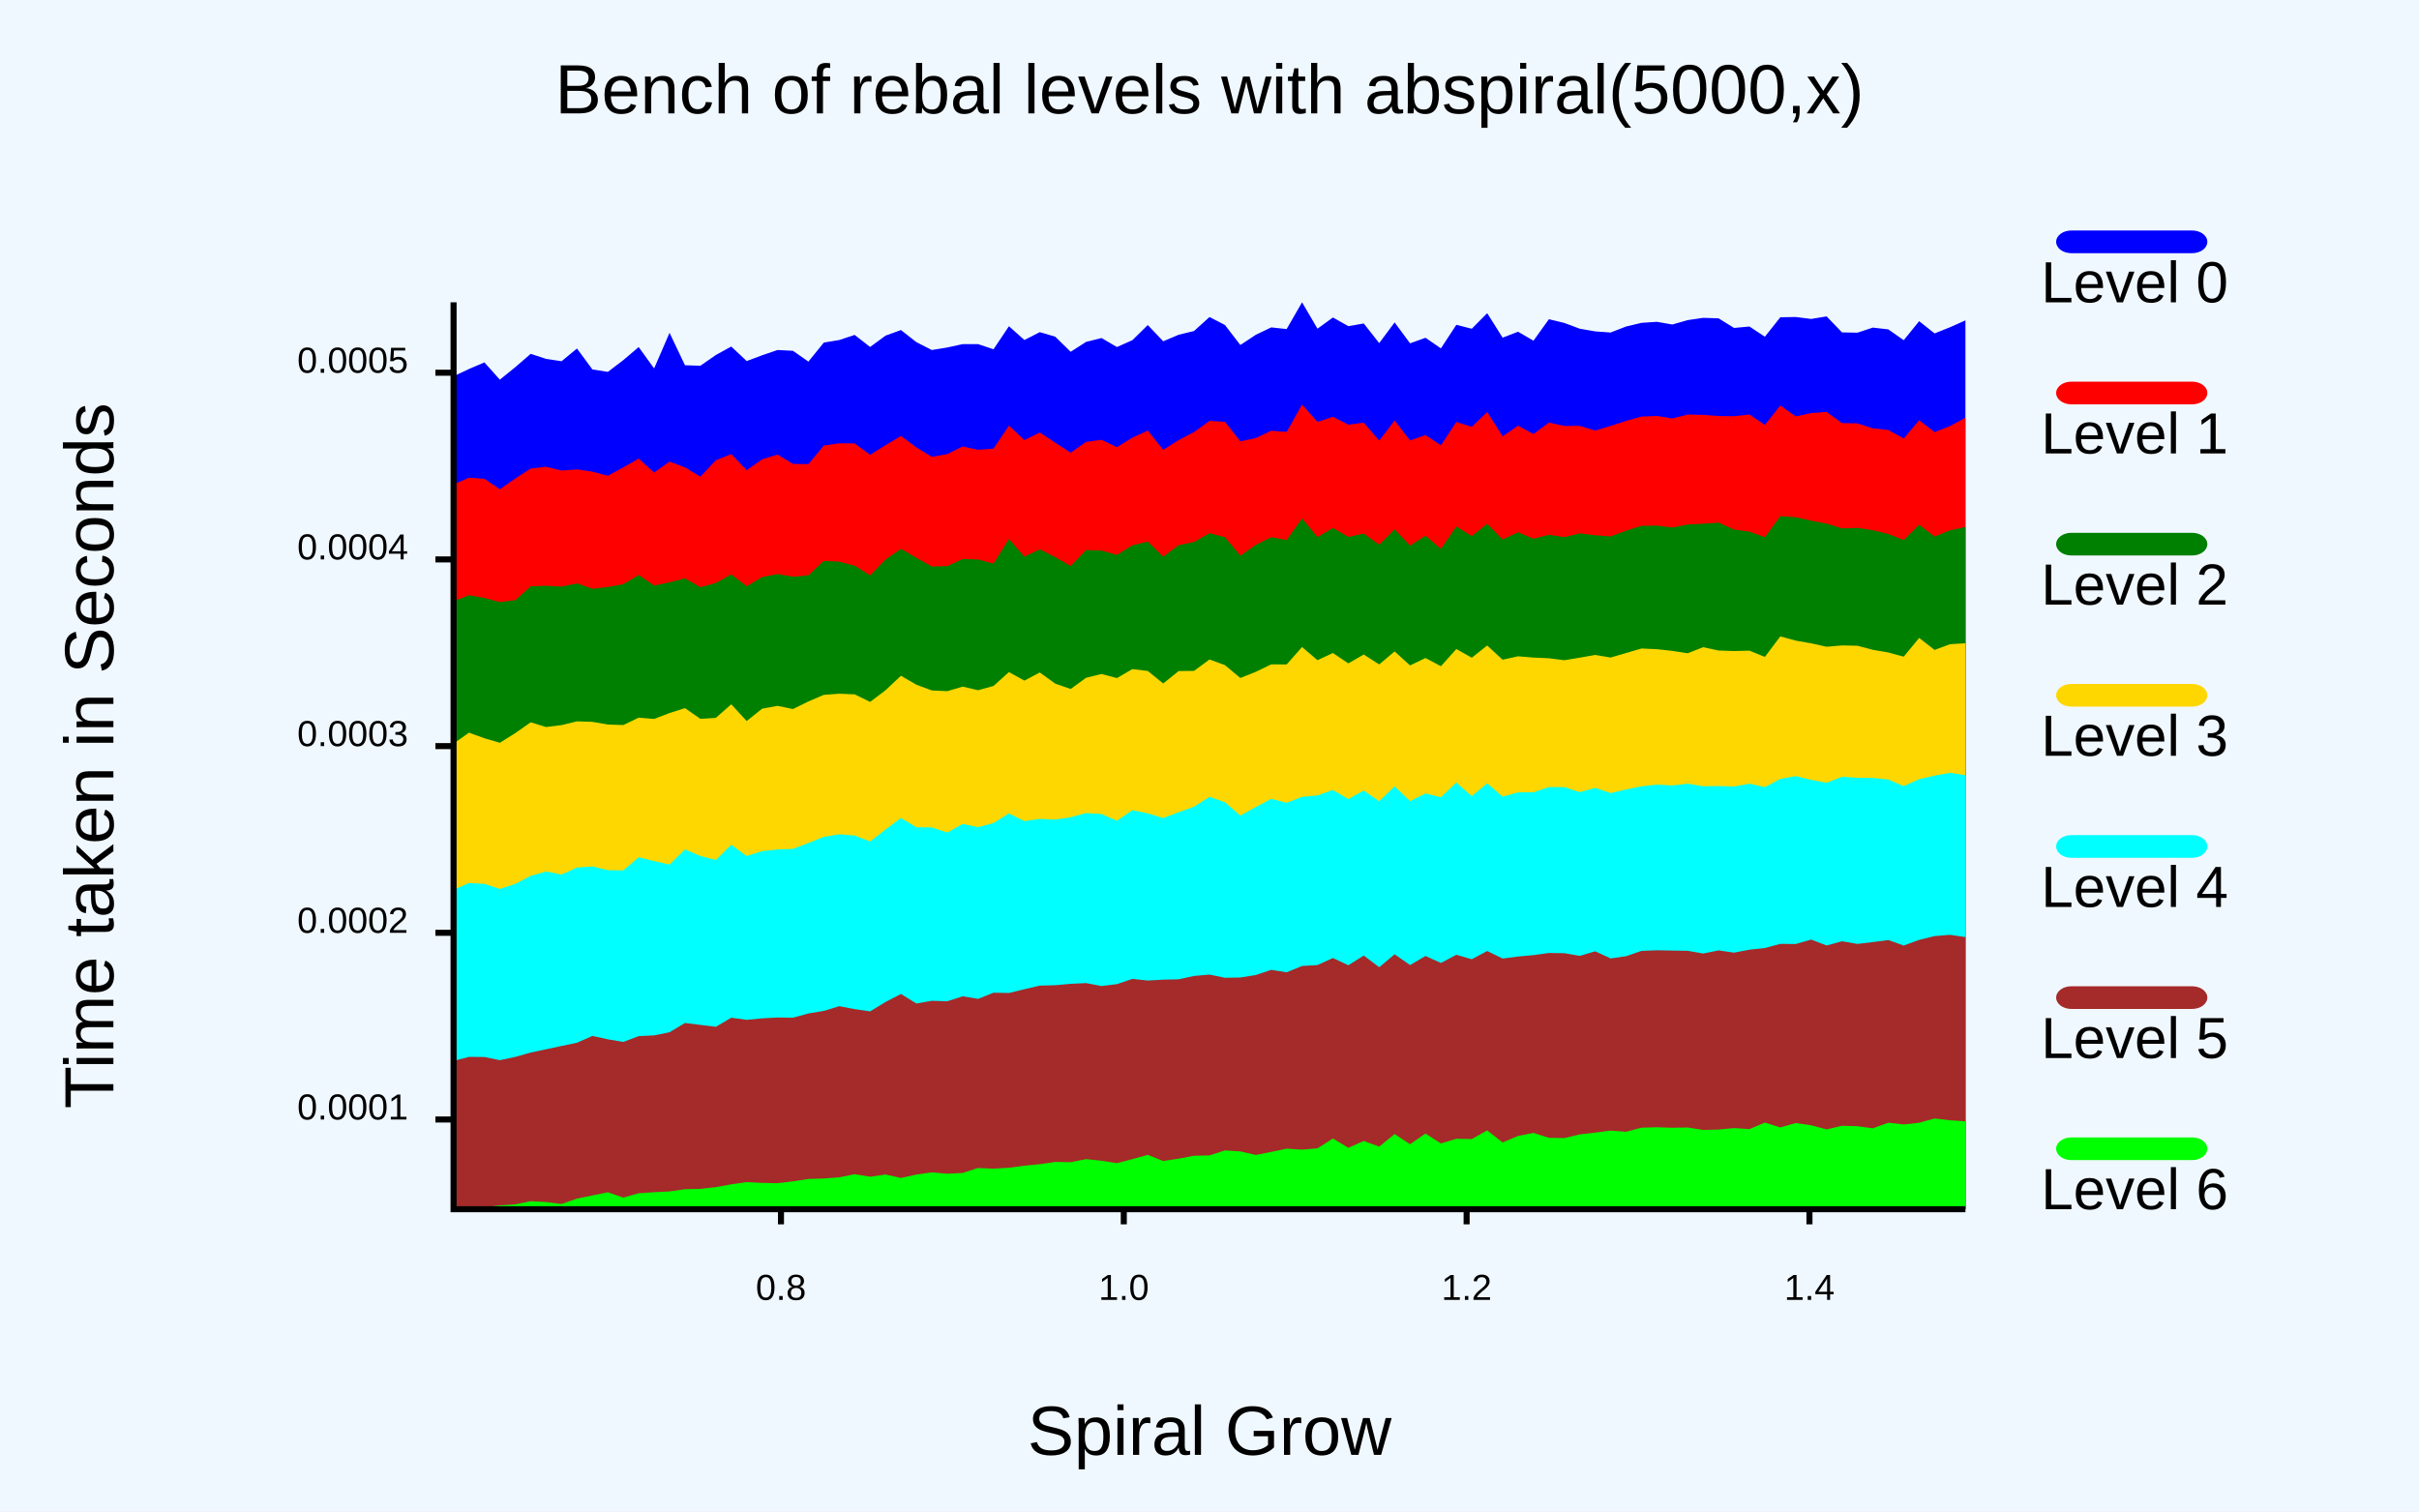
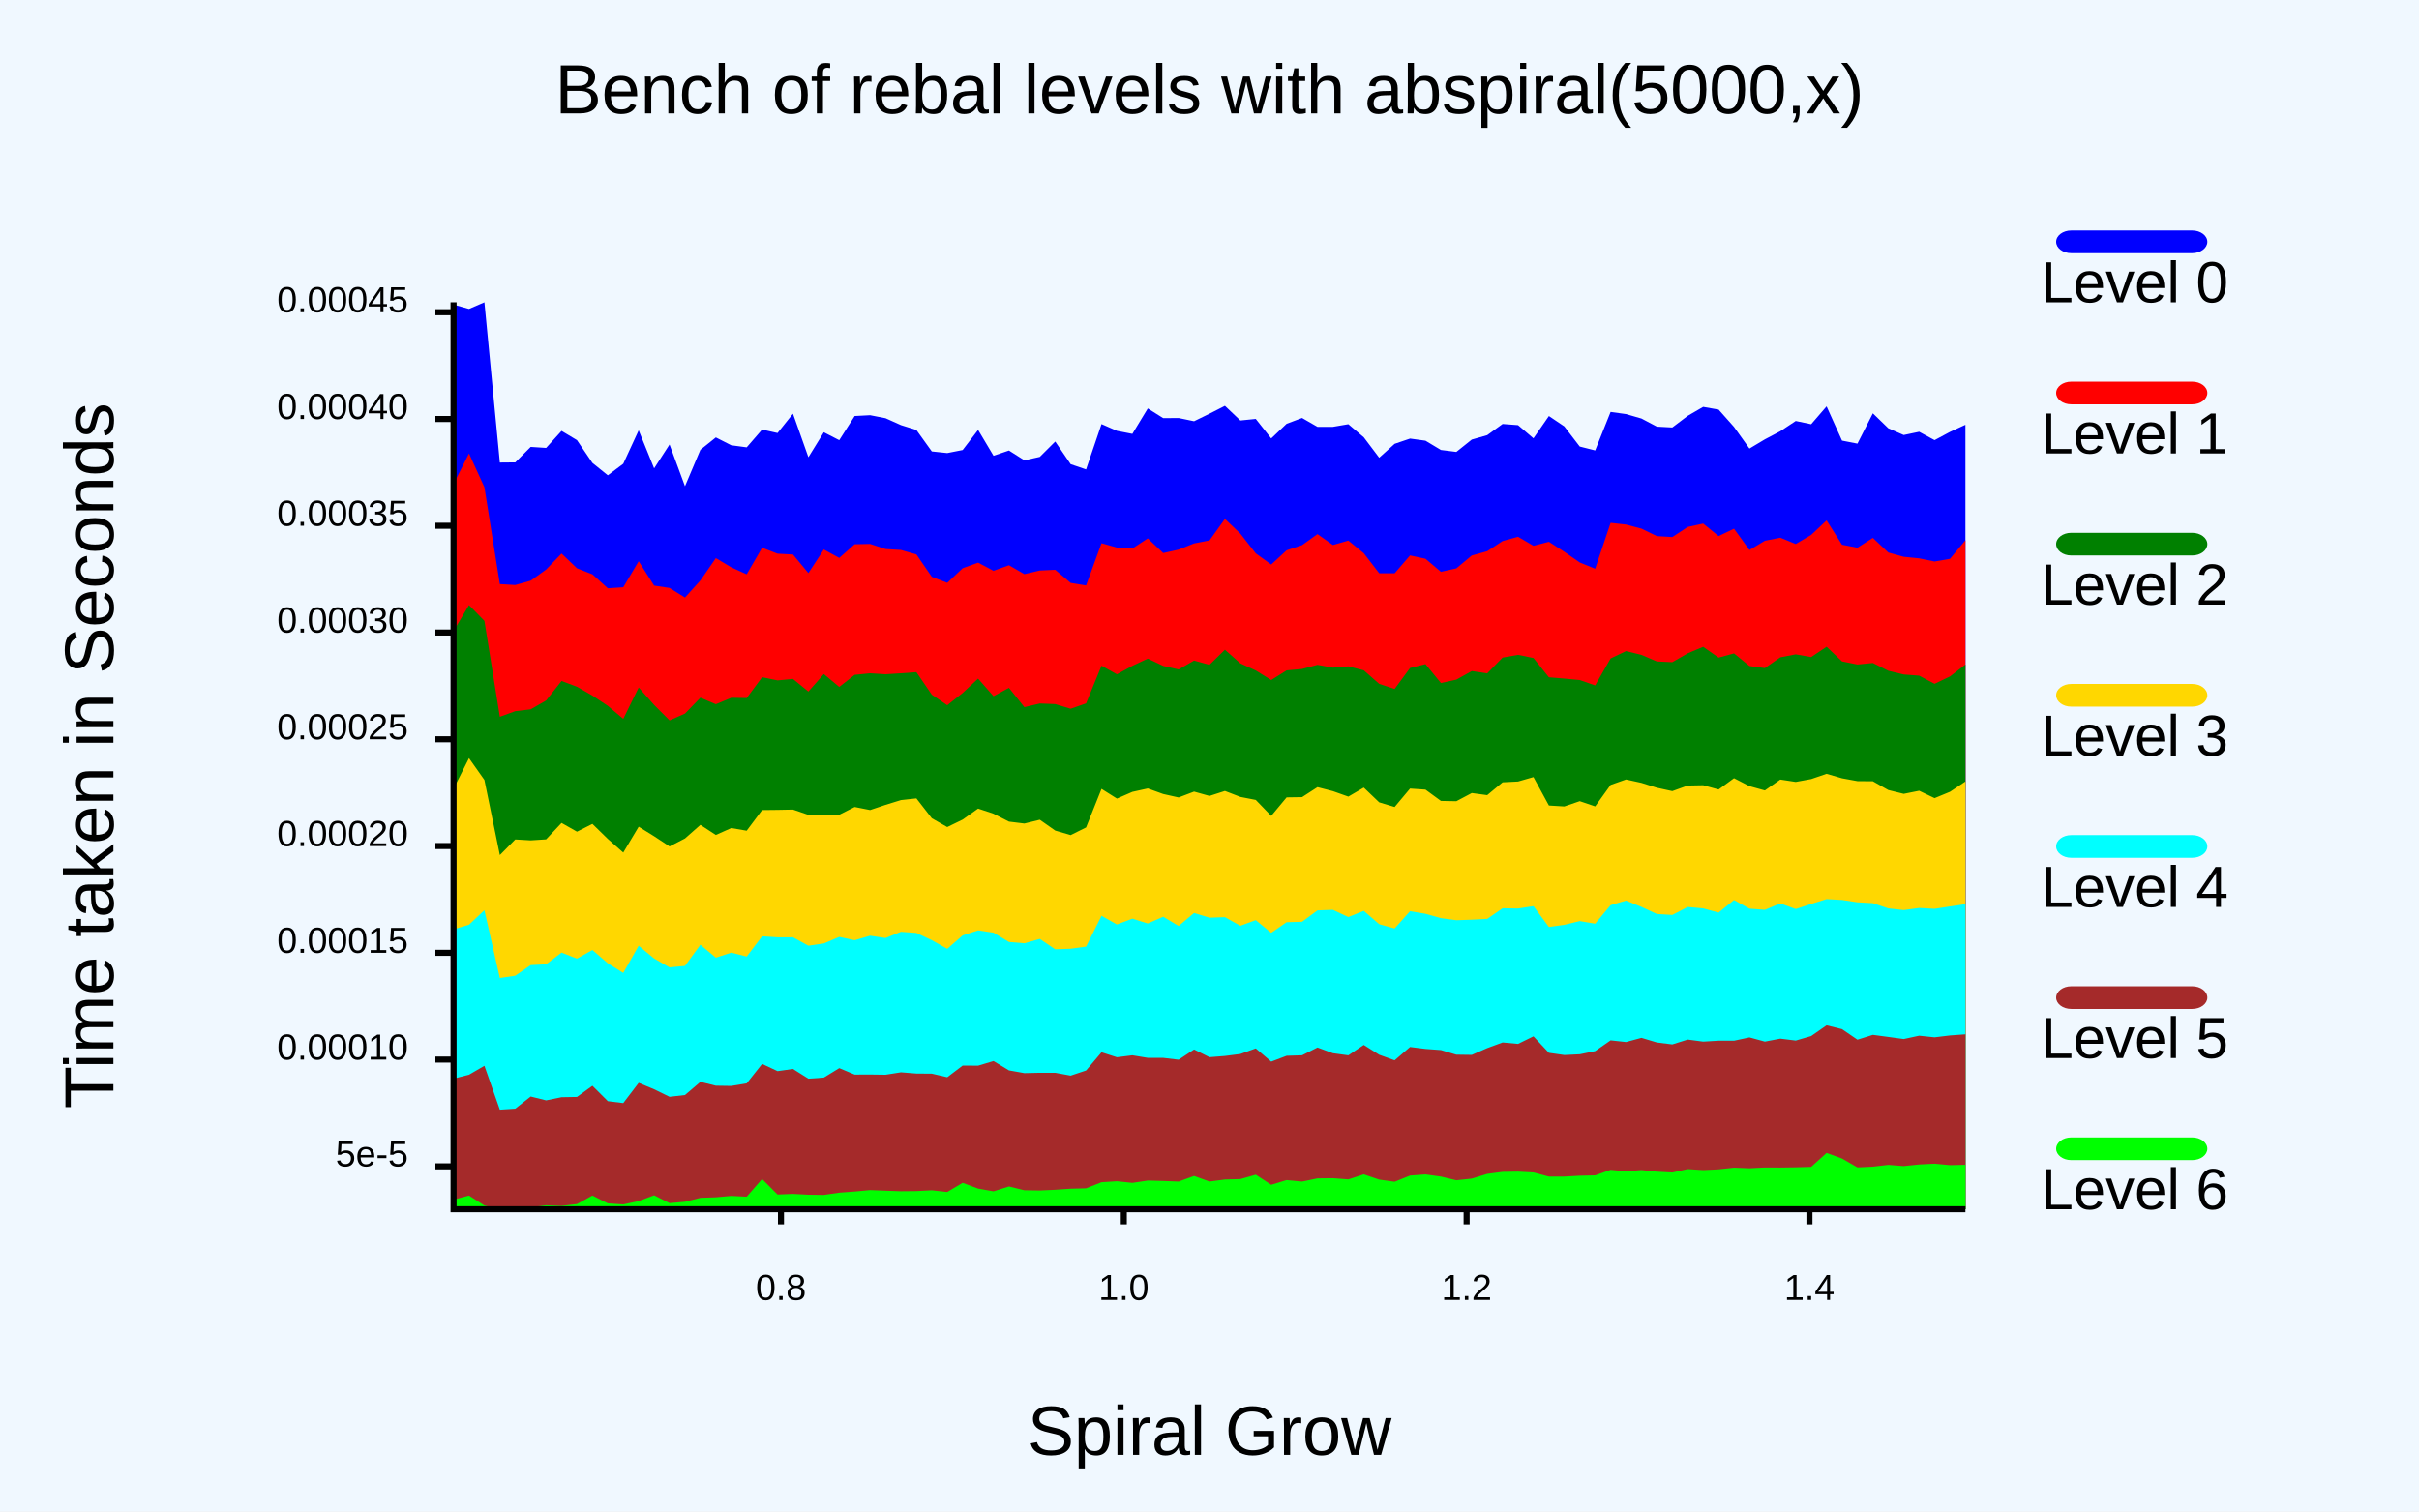
<svg xmlns="http://www.w3.org/2000/svg" class="poloto" width="800" height="500" viewBox="0 0 800 500">
  <style>.poloto {
                    font-family: "Arial";
                    stroke-width:2;
                    }
                    .poloto_text{fill: var(--poloto_fg_color,black);  }
                    .poloto_axis_lines{stroke: var(--poloto_fg_color,black);stoke-width:3;fill:none}
                    .poloto_background{fill: var(--poloto_bg_color,aliceblue); }
                    .poloto0stroke{stroke:  var(--poloto_color0,blue); }
                    .poloto1stroke{stroke:  var(--poloto_color1,red); }
                    .poloto2stroke{stroke:  var(--poloto_color2,green); }
                    .poloto3stroke{stroke:  var(--poloto_color3,gold); }
                    .poloto4stroke{stroke:  var(--poloto_color4,aqua); }
                    .poloto5stroke{stroke:  var(--poloto_color5,brown); }
                    .poloto6stroke{stroke:  var(--poloto_color6,lime); }
                    .poloto7stroke{stroke:  var(--poloto_color7,chocolate); }
                    .poloto0fill{fill:var(--poloto_color0,blue);}
                    .poloto1fill{fill:var(--poloto_color1,red);}
                    .poloto2fill{fill:var(--poloto_color2,green);}
                    .poloto3fill{fill:var(--poloto_color3,gold);}
                    .poloto4fill{fill:var(--poloto_color4,aqua);}
                    .poloto5fill{fill:var(--poloto_color5,brown);}
                    .poloto6fill{fill:var(--poloto_color6,lime);}
                    .poloto7fill{fill:var(--poloto_color7,chocolate);}</style>
  <rect class="poloto_background" fill="white" x="0" y="0" width="800" height="500" />
  <line class="poloto_axis_lines" stroke="black" x1="258.277" x2="258.277" y1="400" y2="405" />
  <text class="poloto_text" alignment-baseline="start" text-anchor="middle" x="258.277" y="430">0.8</text>
  <line class="poloto_axis_lines" stroke="black" x1="371.655" x2="371.655" y1="400" y2="405" />
  <text class="poloto_text" alignment-baseline="start" text-anchor="middle" x="371.655" y="430">1.0</text>
  <line class="poloto_axis_lines" stroke="black" x1="485.034" x2="485.034" y1="400" y2="405" />
  <text class="poloto_text" alignment-baseline="start" text-anchor="middle" x="485.034" y="430">1.2</text>
  <line class="poloto_axis_lines" stroke="black" x1="598.413" x2="598.413" y1="400" y2="405" />
  <text class="poloto_text" alignment-baseline="start" text-anchor="middle" x="598.413" y="430">1.4</text>
-   <line class="poloto_axis_lines" stroke="black" x1="150" x2="144" y1="370.323" y2="370.323" />
-   <text class="poloto_text" alignment-baseline="middle" text-anchor="end" x="135" y="370.323">0.0001</text>
-   <line class="poloto_axis_lines" stroke="black" x1="150" x2="144" y1="308.566" y2="308.566" />
-   <text class="poloto_text" alignment-baseline="middle" text-anchor="end" x="135" y="308.566">0.0002</text>
-   <line class="poloto_axis_lines" stroke="black" x1="150" x2="144" y1="246.809" y2="246.809" />
-   <text class="poloto_text" alignment-baseline="middle" text-anchor="end" x="135" y="246.809">0.0003</text>
-   <line class="poloto_axis_lines" stroke="black" x1="150" x2="144" y1="185.052" y2="185.052" />
-   <text class="poloto_text" alignment-baseline="middle" text-anchor="end" x="135" y="185.052">0.0004</text>
-   <line class="poloto_axis_lines" stroke="black" x1="150" x2="144" y1="123.295" y2="123.295" />
-   <text class="poloto_text" alignment-baseline="middle" text-anchor="end" x="135" y="123.295">0.0005</text>
+   <line class="poloto_axis_lines" stroke="black" x1="150" x2="144" y1="385.817" y2="385.817" />
+   <text class="poloto_text" alignment-baseline="middle" text-anchor="end" x="135" y="385.817">5e-5</text>
+   <line class="poloto_axis_lines" stroke="black" x1="150" x2="144" y1="350.501" y2="350.501" />
+   <text class="poloto_text" alignment-baseline="middle" text-anchor="end" x="135" y="350.501">0.00010</text>
+   <line class="poloto_axis_lines" stroke="black" x1="150" x2="144" y1="315.184" y2="315.184" />
+   <text class="poloto_text" alignment-baseline="middle" text-anchor="end" x="135" y="315.184">0.00015</text>
+   <line class="poloto_axis_lines" stroke="black" x1="150" x2="144" y1="279.867" y2="279.867" />
+   <text class="poloto_text" alignment-baseline="middle" text-anchor="end" x="135" y="279.867">0.00020</text>
+   <line class="poloto_axis_lines" stroke="black" x1="150" x2="144" y1="244.55" y2="244.55" />
+   <text class="poloto_text" alignment-baseline="middle" text-anchor="end" x="135" y="244.55">0.00025</text>
+   <line class="poloto_axis_lines" stroke="black" x1="150" x2="144" y1="209.233" y2="209.233" />
+   <text class="poloto_text" alignment-baseline="middle" text-anchor="end" x="135" y="209.233">0.00030</text>
+   <line class="poloto_axis_lines" stroke="black" x1="150" x2="144" y1="173.917" y2="173.917" />
+   <text class="poloto_text" alignment-baseline="middle" text-anchor="end" x="135" y="173.917">0.00035</text>
+   <line class="poloto_axis_lines" stroke="black" x1="150" x2="144" y1="138.6" y2="138.6" />
+   <text class="poloto_text" alignment-baseline="middle" text-anchor="end" x="135" y="138.6">0.00040</text>
+   <line class="poloto_axis_lines" stroke="black" x1="150" x2="144" y1="103.283" y2="103.283" />
+   <text class="poloto_text" alignment-baseline="middle" text-anchor="end" x="135" y="103.283">0.00045</text>
  <text class="poloto_text" alignment-baseline="middle" text-anchor="start" font-size="large" x="675" y="100">Level 0</text>
  <rect class="poloto0fill" x="680" y="76.25" width="50" height="7.5" rx="5" ry="5" />
-   <path class="poloto0fill" d=" M 150 400 L 150 124.458 L 155.102 122.056 L 160.204 119.88 L 165.306 125.59 L 170.408 121.452 L 175.51 117.048 L 180.612 118.728 L 185.714 119.485 L 190.816 115.289 L 195.918 122.21 L 201.02 123.014 L 206.122 119.136 L 211.224 114.805 L 216.327 121.878 L 221.429 110.091 L 226.531 120.821 L 231.633 120.982 L 236.735 117.438 L 241.837 114.627 L 246.939 119.432 L 252.041 117.525 L 257.143 115.777 L 262.245 116.041 L 267.347 119.615 L 272.449 113.322 L 277.551 112.479 L 282.653 110.785 L 287.755 114.777 L 292.857 111.027 L 297.959 109.18 L 303.061 113.172 L 308.163 115.78 L 313.265 114.948 L 318.367 113.827 L 323.469 113.833 L 328.571 115.534 L 333.673 107.919 L 338.776 112.47 L 343.878 109.873 L 348.98 111.373 L 354.082 116.361 L 359.184 113.096 L 364.286 111.815 L 369.388 114.794 L 374.49 112.53 L 379.592 107.52 L 384.694 112.891 L 389.796 110.735 L 394.898 109.49 L 400 104.868 L 405.102 107.502 L 410.204 114.126 L 415.306 110.748 L 420.408 108.303 L 425.51 108.847 L 430.612 100 L 435.714 108.735 L 440.816 105.017 L 445.918 107.89 L 451.02 107.006 L 456.122 113.494 L 461.224 106.652 L 466.327 113.567 L 471.429 111.734 L 476.531 115.234 L 481.633 107.444 L 486.735 108.75 L 491.837 103.595 L 496.939 111.696 L 502.041 109.738 L 507.143 112.702 L 512.245 105.595 L 517.347 106.829 L 522.449 108.735 L 527.551 109.62 L 532.653 109.992 L 537.755 108.012 L 542.857 106.796 L 547.959 106.453 L 553.061 107.344 L 558.163 105.889 L 563.265 105.14 L 568.367 105.306 L 573.469 108.48 L 578.571 108.01 L 583.673 111.385 L 588.776 104.949 L 593.878 104.863 L 598.98 105.503 L 604.082 104.661 L 609.184 109.959 L 614.286 110.045 L 619.388 108.367 L 624.49 108.958 L 629.592 112.534 L 634.694 106.243 L 639.796 110.291 L 644.898 108.253 L 650 105.982 L 650 400Z" />
+   <path class="poloto0fill" d=" M 150 400 L 150 100.767 L 155.102 102.198 L 160.204 100 L 165.306 152.998 L 170.408 152.952 L 175.51 147.832 L 180.612 148.162 L 185.714 142.533 L 190.816 145.588 L 195.918 153.11 L 201.02 157.223 L 206.122 153.393 L 211.224 142.339 L 216.327 154.93 L 221.429 147.035 L 226.531 160.841 L 231.633 148.782 L 236.735 144.692 L 241.837 147.288 L 246.939 147.973 L 252.041 142.091 L 257.143 143.238 L 262.245 136.849 L 267.347 151.249 L 272.449 142.984 L 277.551 145.605 L 282.653 137.61 L 287.755 137.34 L 292.857 138.34 L 297.959 140.627 L 303.061 142.229 L 308.163 149.328 L 313.265 149.869 L 318.367 148.859 L 323.469 142.202 L 328.571 150.764 L 333.673 149.025 L 338.776 152.267 L 343.878 151.134 L 348.98 146.05 L 354.082 153.539 L 359.184 155.272 L 364.286 140.282 L 369.388 142.517 L 374.49 143.519 L 379.592 135.106 L 384.694 138.314 L 389.796 138.274 L 394.898 139.337 L 400 136.837 L 405.102 134.239 L 410.204 139.087 L 415.306 138.574 L 420.408 145.024 L 425.51 140.181 L 430.612 138.264 L 435.714 141.203 L 440.816 141.195 L 445.918 140.32 L 451.02 144.648 L 456.122 151.409 L 461.224 146.81 L 466.327 145.077 L 471.429 145.776 L 476.531 148.842 L 481.633 149.489 L 486.735 145.405 L 491.837 143.944 L 496.939 140.248 L 502.041 140.637 L 507.143 144.989 L 512.245 137.619 L 517.347 141.059 L 522.449 147.707 L 527.551 148.996 L 532.653 136.256 L 537.755 136.97 L 542.857 138.444 L 547.959 141.131 L 553.061 141.408 L 558.163 137.546 L 563.265 134.584 L 568.367 135.483 L 573.469 141.225 L 578.571 148.374 L 583.673 145.326 L 588.776 142.637 L 593.878 139.255 L 598.98 140.328 L 604.082 134.418 L 609.184 145.747 L 614.286 146.745 L 619.388 136.722 L 624.49 141.666 L 629.592 143.897 L 634.694 142.825 L 639.796 145.59 L 644.898 142.858 L 650 140.513 L 650 400Z" />
  <text class="poloto_text" alignment-baseline="middle" text-anchor="start" font-size="large" x="675" y="150">Level 1</text>
  <rect class="poloto1fill" x="680" y="126.25" width="50" height="7.5" rx="5" ry="5" />
-   <path class="poloto1fill" d=" M 150 400 L 150 160.228 L 155.102 158.005 L 160.204 158.38 L 165.306 161.837 L 170.408 158.286 L 175.51 154.993 L 180.612 154.41 L 185.714 155.654 L 190.816 155.279 L 195.918 156.014 L 201.02 157.382 L 206.122 154.61 L 211.224 151.686 L 216.327 156.314 L 221.429 152.687 L 226.531 154.616 L 231.633 157.681 L 236.735 152.25 L 241.837 150.208 L 246.939 155.528 L 252.041 151.941 L 257.143 150.37 L 262.245 153.453 L 267.347 153.527 L 272.449 147.374 L 277.551 146.65 L 282.653 146.679 L 287.755 150.444 L 292.857 147.274 L 297.959 144.212 L 303.061 148.015 L 308.163 151.106 L 313.265 150.215 L 318.367 147.686 L 323.469 148.79 L 328.571 148.396 L 333.673 140.797 L 338.776 145.58 L 343.878 143.065 L 348.98 146.444 L 354.082 149.751 L 359.184 146.176 L 364.286 145.486 L 369.388 147.918 L 374.49 144.774 L 379.592 142.436 L 384.694 148.81 L 389.796 145.58 L 394.898 142.912 L 400 139.242 L 405.102 139.514 L 410.204 145.982 L 415.306 144.917 L 420.408 142.483 L 425.51 142.878 L 430.612 133.82 L 435.714 139.571 L 440.816 137.866 L 445.918 140.462 L 451.02 139.82 L 456.122 145.758 L 461.224 139.085 L 466.327 145.696 L 471.429 143.908 L 476.531 147.31 L 481.633 139.569 L 486.735 141.195 L 491.837 136.299 L 496.939 144.332 L 502.041 140.814 L 507.143 143.56 L 512.245 139.797 L 517.347 140.884 L 522.449 140.887 L 527.551 142.418 L 532.653 140.908 L 537.755 139.221 L 542.857 137.804 L 547.959 137.598 L 553.061 138.425 L 558.163 137.126 L 563.265 137.247 L 568.367 137.624 L 573.469 137.683 L 578.571 137.105 L 583.673 140.554 L 588.776 134.138 L 593.878 137.746 L 598.98 136.64 L 604.082 136.262 L 609.184 139.949 L 614.286 140.051 L 619.388 141.687 L 624.49 142.237 L 629.592 145.038 L 634.694 139.001 L 639.796 142.935 L 644.898 140.934 L 650 138.184 L 650 400Z" />
+   <path class="poloto1fill" d=" M 150 400 L 150 160.086 L 155.102 149.997 L 160.204 161.166 L 165.306 193.212 L 170.408 193.511 L 175.51 192.075 L 180.612 188.396 L 185.714 183.112 L 190.816 187.981 L 195.918 189.984 L 201.02 194.598 L 206.122 194.257 L 211.224 185.649 L 216.327 193.71 L 221.429 194.488 L 226.531 197.655 L 231.633 192.002 L 236.735 184.624 L 241.837 187.662 L 246.939 189.979 L 252.041 181.183 L 257.143 183.153 L 262.245 183.432 L 267.347 189.574 L 272.449 181.769 L 277.551 184.557 L 282.653 180.038 L 287.755 179.932 L 292.857 181.613 L 297.959 181.931 L 303.061 183.402 L 308.163 190.816 L 313.265 192.793 L 318.367 187.966 L 323.469 186.121 L 328.571 188.817 L 333.673 186.979 L 338.776 189.919 L 343.878 188.719 L 348.98 188.484 L 354.082 192.815 L 359.184 193.657 L 364.286 179.692 L 369.388 181.144 L 374.49 181.454 L 379.592 178.1 L 384.694 182.946 L 389.796 181.808 L 394.898 179.765 L 400 178.773 L 405.102 171.634 L 410.204 176.524 L 415.306 183.055 L 420.408 186.742 L 425.51 182.038 L 430.612 180.332 L 435.714 176.683 L 440.816 180.293 L 445.918 178.824 L 451.02 183.004 L 456.122 189.621 L 461.224 189.642 L 466.327 183.735 L 471.429 184.843 L 476.531 189.147 L 481.633 188.015 L 486.735 183.761 L 491.837 182.338 L 496.939 178.978 L 502.041 177.566 L 507.143 180.553 L 512.245 179.221 L 517.347 182.528 L 522.449 186.064 L 527.551 188.134 L 532.653 172.941 L 537.755 173.516 L 542.857 174.865 L 547.959 177.339 L 553.061 177.652 L 558.163 174.302 L 563.265 173.19 L 568.367 177.327 L 573.469 174.886 L 578.571 181.941 L 583.673 178.881 L 588.776 177.868 L 593.878 179.959 L 598.98 176.943 L 604.082 172.136 L 609.184 180.191 L 614.286 181.188 L 619.388 177.929 L 624.49 182.766 L 629.592 184.187 L 634.694 184.702 L 639.796 185.751 L 644.898 184.858 L 650 178.713 L 650 400Z" />
  <text class="poloto_text" alignment-baseline="middle" text-anchor="start" font-size="large" x="675" y="200">Level 2</text>
  <rect class="poloto2fill" x="680" y="176.25" width="50" height="7.5" rx="5" ry="5" />
-   <path class="poloto2fill" d=" M 150 400 L 150 198.831 L 155.102 196.916 L 160.204 197.801 L 165.306 199.161 L 170.408 198.533 L 175.51 193.951 L 180.612 193.765 L 185.714 194.032 L 190.816 192.982 L 195.918 194.758 L 201.02 194.174 L 206.122 193.25 L 211.224 190.203 L 216.327 193.688 L 221.429 192.621 L 226.531 191.325 L 231.633 194.242 L 236.735 192.848 L 241.837 190.003 L 246.939 193.924 L 252.041 190.897 L 257.143 189.896 L 262.245 190.777 L 267.347 190.313 L 272.449 185.531 L 277.551 185.811 L 282.653 187.13 L 287.755 190.334 L 292.857 185.085 L 297.959 181.545 L 303.061 184.517 L 308.163 187.395 L 313.265 187.249 L 318.367 184.913 L 323.469 185.075 L 328.571 186.435 L 333.673 178.302 L 338.776 184.125 L 343.878 181.709 L 348.98 184.302 L 354.082 187.233 L 359.184 181.945 L 364.286 182.118 L 369.388 183.572 L 374.49 180.377 L 379.592 179.158 L 384.694 184.15 L 389.796 180.349 L 394.898 179.262 L 400 176.382 L 405.102 177.693 L 410.204 183.821 L 415.306 180.243 L 420.408 177.702 L 425.51 178.633 L 430.612 171.507 L 435.714 177.683 L 440.816 174.657 L 445.918 177.607 L 451.02 176.497 L 456.122 180.204 L 461.224 175.082 L 466.327 180.488 L 471.429 177.21 L 476.531 181.56 L 481.633 174.169 L 486.735 177.347 L 491.837 173.274 L 496.939 178.452 L 502.041 176.069 L 507.143 178.208 L 512.245 176.897 L 517.347 177.687 L 522.449 176.435 L 527.551 177.065 L 532.653 177.438 L 537.755 175.569 L 542.857 173.94 L 547.959 173.871 L 553.061 174.5 L 558.163 173.496 L 563.265 173.247 L 568.367 172.887 L 573.469 175.172 L 578.571 175.863 L 583.673 177.701 L 588.776 170.749 L 593.878 171.1 L 598.98 172.235 L 604.082 173.207 L 609.184 174.805 L 614.286 174.612 L 619.388 175.406 L 624.49 176.637 L 629.592 178.639 L 634.694 173.579 L 639.796 177.484 L 644.898 175.408 L 650 174.356 L 650 400Z" />
+   <path class="poloto2fill" d=" M 150 400 L 150 208.732 L 155.102 200.158 L 160.204 205.376 L 165.306 237.102 L 170.408 235.249 L 175.51 234.638 L 180.612 231.706 L 185.714 225.262 L 190.816 227.171 L 195.918 230.094 L 201.02 233.489 L 206.122 237.792 L 211.224 227.413 L 216.327 233.184 L 221.429 238.303 L 226.531 236.049 L 231.633 230.788 L 236.735 232.945 L 241.837 230.816 L 246.939 230.905 L 252.041 224.015 L 257.143 225.072 L 262.245 224.589 L 267.347 228.76 L 272.449 222.972 L 277.551 227.226 L 282.653 223.23 L 287.755 222.715 L 292.857 223.037 L 297.959 222.712 L 303.061 222.342 L 308.163 229.791 L 313.265 233.274 L 318.367 229.228 L 323.469 224.483 L 328.571 230.299 L 333.673 227.53 L 338.776 233.917 L 343.878 232.708 L 348.98 232.901 L 354.082 234.447 L 359.184 232.665 L 364.286 220.209 L 369.388 223.051 L 374.49 220.259 L 379.592 217.867 L 384.694 220.282 L 389.796 221.447 L 394.898 218.513 L 400 219.918 L 405.102 214.922 L 410.204 219.444 L 415.306 221.782 L 420.408 224.95 L 425.51 221.755 L 430.612 221.289 L 435.714 219.919 L 440.816 220.851 L 445.918 220.433 L 451.02 221.734 L 456.122 226.221 L 461.224 227.894 L 466.327 220.962 L 471.429 219.687 L 476.531 225.94 L 481.633 224.824 L 486.735 221.979 L 491.837 222.747 L 496.939 217.521 L 502.041 216.62 L 507.143 217.664 L 512.245 224.045 L 517.347 224.473 L 522.449 224.96 L 527.551 226.729 L 532.653 217.811 L 537.755 215.375 L 542.857 216.627 L 547.959 218.804 L 553.061 219.04 L 558.163 216.112 L 563.265 213.955 L 568.367 217.532 L 573.469 216.143 L 578.571 220.311 L 583.673 221.002 L 588.776 217.434 L 593.878 216.454 L 598.98 217.356 L 604.082 213.938 L 609.184 218.784 L 614.286 219.819 L 619.388 219.311 L 624.49 221.878 L 629.592 223.111 L 634.694 223.505 L 639.796 226.196 L 644.898 223.762 L 650 219.836 L 650 400Z" />
  <text class="poloto_text" alignment-baseline="middle" text-anchor="start" font-size="large" x="675" y="250">Level 3</text>
  <rect class="poloto3fill" x="680" y="226.25" width="50" height="7.5" rx="5" ry="5" />
-   <path class="poloto3fill" d=" M 150 400 L 150 245.978 L 155.102 242.361 L 160.204 244.219 L 165.306 245.704 L 170.408 242.51 L 175.51 238.935 L 180.612 240.5 L 185.714 239.858 L 190.816 238.613 L 195.918 238.788 L 201.02 239.678 L 206.122 239.842 L 211.224 237.4 L 216.327 237.824 L 221.429 235.869 L 226.531 234.248 L 231.633 237.796 L 236.735 237.474 L 241.837 232.97 L 246.939 238.522 L 252.041 234.426 L 257.143 233.494 L 262.245 234.548 L 267.347 232.034 L 272.449 229.858 L 277.551 229.475 L 282.653 229.688 L 287.755 232.187 L 292.857 228.33 L 297.959 223.532 L 303.061 226.501 L 308.163 228.399 L 313.265 228.64 L 318.367 227.135 L 323.469 228.324 L 328.571 226.913 L 333.673 222.316 L 338.776 225.149 L 343.878 222.449 L 348.98 226.145 L 354.082 227.918 L 359.184 224.204 L 364.286 222.946 L 369.388 224.307 L 374.49 221.336 L 379.592 221.952 L 384.694 226.091 L 389.796 221.985 L 394.898 221.919 L 400 218.151 L 405.102 220.02 L 410.204 224.278 L 415.306 222.243 L 420.408 219.768 L 425.51 219.798 L 430.612 214.03 L 435.714 218.388 L 440.816 216.016 L 445.918 219.443 L 451.02 216.511 L 456.122 219.79 L 461.224 215.49 L 466.327 220.123 L 471.429 217.669 L 476.531 220.381 L 481.633 214.691 L 486.735 217.574 L 491.837 213.53 L 496.939 218.236 L 502.041 217.1 L 507.143 217.521 L 512.245 217.75 L 517.347 218.405 L 522.449 217.555 L 527.551 216.651 L 532.653 217.509 L 537.755 216.016 L 542.857 214.523 L 547.959 214.746 L 553.061 215.31 L 558.163 216.093 L 563.265 214.087 L 568.367 215.192 L 573.469 215.362 L 578.571 215.234 L 583.673 217.307 L 588.776 210.516 L 593.878 211.914 L 598.98 212.811 L 604.082 213.948 L 609.184 213.497 L 614.286 213.614 L 619.388 214.95 L 624.49 215.84 L 629.592 217.226 L 634.694 211.02 L 639.796 214.995 L 644.898 213.099 L 650 212.789 L 650 400Z" />
+   <path class="poloto3fill" d=" M 150 400 L 150 260.942 L 155.102 250.782 L 160.204 258.007 L 165.306 282.85 L 170.408 277.689 L 175.51 277.987 L 180.612 277.656 L 185.714 272.217 L 190.816 275.115 L 195.918 272.538 L 201.02 277.52 L 206.122 282.021 L 211.224 273.466 L 216.327 276.629 L 221.429 279.998 L 226.531 277.362 L 231.633 272.859 L 236.735 276.197 L 241.837 273.92 L 246.939 274.793 L 252.041 267.964 L 257.143 267.906 L 262.245 267.806 L 267.347 269.561 L 272.449 269.531 L 277.551 269.521 L 282.653 266.948 L 287.755 267.957 L 292.857 266.239 L 297.959 264.663 L 303.061 264.104 L 308.163 270.672 L 313.265 273.584 L 318.367 271.106 L 323.469 267.474 L 328.571 269.179 L 333.673 271.785 L 338.776 272.417 L 343.878 271.165 L 348.98 274.749 L 354.082 276.248 L 359.184 273.71 L 364.286 260.951 L 369.388 264.165 L 374.49 261.941 L 379.592 260.815 L 384.694 262.655 L 389.796 263.798 L 394.898 261.857 L 400 263.289 L 405.102 261.643 L 410.204 263.616 L 415.306 264.612 L 420.408 269.896 L 425.51 263.765 L 430.612 263.687 L 435.714 260.383 L 440.816 261.707 L 445.918 263.513 L 451.02 260.528 L 456.122 265.41 L 461.224 266.95 L 466.327 260.852 L 471.429 261.201 L 476.531 264.94 L 481.633 265.037 L 486.735 262.332 L 491.837 263.03 L 496.939 258.782 L 502.041 258.522 L 507.143 257.056 L 512.245 266.457 L 517.347 266.769 L 522.449 265.023 L 527.551 266.753 L 532.653 259.653 L 537.755 257.851 L 542.857 258.974 L 547.959 260.581 L 553.061 261.698 L 558.163 259.852 L 563.265 259.75 L 568.367 261.163 L 573.469 257.431 L 578.571 260.059 L 583.673 261.47 L 588.776 257.879 L 593.878 258.66 L 598.98 257.721 L 604.082 255.977 L 609.184 257.464 L 614.286 258.4 L 619.388 258.443 L 624.49 261.338 L 629.592 262.597 L 634.694 261.575 L 639.796 264.02 L 644.898 261.914 L 650 258.507 L 650 400Z" />
  <text class="poloto_text" alignment-baseline="middle" text-anchor="start" font-size="large" x="675" y="300">Level 4</text>
  <rect class="poloto4fill" x="680" y="276.25" width="50" height="7.5" rx="5" ry="5" />
-   <path class="poloto4fill" d=" M 150 400 L 150 294.327 L 155.102 292.089 L 160.204 292.389 L 165.306 294.046 L 170.408 292.379 L 175.51 289.72 L 180.612 288.278 L 185.714 289.29 L 190.816 286.987 L 195.918 286.605 L 201.02 287.842 L 206.122 287.924 L 211.224 283.577 L 216.327 284.843 L 221.429 285.991 L 226.531 280.987 L 231.633 283.162 L 236.735 284.495 L 241.837 279.438 L 246.939 283.15 L 252.041 281.547 L 257.143 280.991 L 262.245 280.804 L 267.347 278.866 L 272.449 276.825 L 277.551 275.967 L 282.653 276.397 L 287.755 278.349 L 292.857 274.401 L 297.959 270.592 L 303.061 273.646 L 308.163 273.716 L 313.265 275.399 L 318.367 272.556 L 323.469 273.61 L 328.571 272.249 L 333.673 269.083 L 338.776 271.61 L 343.878 270.89 L 348.98 271.121 L 354.082 270.336 L 359.184 268.956 L 364.286 269.268 L 369.388 271.502 L 374.49 267.995 L 379.592 269.049 L 384.694 270.601 L 389.796 268.683 L 394.898 266.849 L 400 263.587 L 405.102 265.367 L 410.204 269.798 L 415.306 266.949 L 420.408 264.251 L 425.51 265.55 L 430.612 263.594 L 435.714 263.118 L 440.816 261.324 L 445.918 264.312 L 451.02 261.515 L 456.122 265.034 L 461.224 260.123 L 466.327 264.984 L 471.429 262.481 L 476.531 263.73 L 481.633 258.864 L 486.735 263.349 L 491.837 259.139 L 496.939 263.516 L 502.041 262.117 L 507.143 262.066 L 512.245 260.371 L 517.347 260.366 L 522.449 262.043 L 527.551 260.629 L 532.653 262.316 L 537.755 261.167 L 542.857 260.108 L 547.959 259.56 L 553.061 259.819 L 558.163 259.249 L 563.265 260.078 L 568.367 260.01 L 573.469 260.171 L 578.571 259.235 L 583.673 260.38 L 588.776 257.655 L 593.878 256.726 L 598.98 257.97 L 604.082 258.932 L 609.184 256.965 L 614.286 257.289 L 619.388 257.348 L 624.49 257.859 L 629.592 260.05 L 634.694 257.75 L 639.796 256.575 L 644.898 255.642 L 650 256.436 L 650 400Z" />
+   <path class="poloto4fill" d=" M 150 400 L 150 307.411 L 155.102 305.895 L 160.204 301.092 L 165.306 323.529 L 170.408 322.761 L 175.51 319.249 L 180.612 318.985 L 185.714 315.115 L 190.816 317.111 L 195.918 314.252 L 201.02 318.653 L 206.122 321.835 L 211.224 312.843 L 216.327 317.065 L 221.429 320.008 L 226.531 319.516 L 231.633 312.514 L 236.735 316.787 L 241.837 315.129 L 246.939 316.416 L 252.041 309.723 L 257.143 310.054 L 262.245 310.047 L 267.347 312.836 L 272.449 312.089 L 277.551 309.92 L 282.653 311.017 L 287.755 309.528 L 292.857 310.293 L 297.959 308.226 L 303.061 308.6 L 308.163 311.007 L 313.265 313.879 L 318.367 309.419 L 323.469 307.755 L 328.571 308.52 L 333.673 311.601 L 338.776 312.036 L 343.878 310.591 L 348.98 314.037 L 354.082 313.844 L 359.184 313.139 L 364.286 302.942 L 369.388 305.809 L 374.49 303.88 L 379.592 305.484 L 384.694 303.254 L 389.796 306.305 L 394.898 302.009 L 400 303.57 L 405.102 303.387 L 410.204 306.237 L 415.306 304.371 L 420.408 308.575 L 425.51 305.054 L 430.612 304.922 L 435.714 301.153 L 440.816 300.973 L 445.918 303.357 L 451.02 301.312 L 456.122 305.714 L 461.224 307.129 L 466.327 301.428 L 471.429 302.278 L 476.531 303.715 L 481.633 304.401 L 486.735 304.229 L 491.837 303.971 L 496.939 300.455 L 502.041 300.53 L 507.143 299.75 L 512.245 306.637 L 517.347 305.922 L 522.449 304.687 L 527.551 305.546 L 532.653 299.422 L 537.755 297.904 L 542.857 299.993 L 547.959 302.343 L 553.061 302.659 L 558.163 300.02 L 563.265 300.491 L 568.367 301.886 L 573.469 297.717 L 578.571 300.58 L 583.673 300.97 L 588.776 298.836 L 593.878 300.706 L 598.98 299.021 L 604.082 297.424 L 609.184 297.704 L 614.286 298.478 L 619.388 298.76 L 624.49 300.491 L 629.592 301.051 L 634.694 300.353 L 639.796 300.631 L 644.898 299.847 L 650 299.089 L 650 400Z" />
  <text class="poloto_text" alignment-baseline="middle" text-anchor="start" font-size="large" x="675" y="350">Level 5</text>
  <rect class="poloto5fill" x="680" y="326.25" width="50" height="7.5" rx="5" ry="5" />
-   <path class="poloto5fill" d=" M 150 400 L 150 350.946 L 155.102 349.601 L 160.204 349.656 L 165.306 350.705 L 170.408 349.624 L 175.51 348.166 L 180.612 347.094 L 185.714 345.999 L 190.816 344.925 L 195.918 342.677 L 201.02 343.796 L 206.122 344.671 L 211.224 342.748 L 216.327 342.494 L 221.429 341.464 L 226.531 338.399 L 231.633 339.03 L 236.735 339.664 L 241.837 336.651 L 246.939 337.36 L 252.041 336.863 L 257.143 336.582 L 262.245 336.648 L 267.347 335.247 L 272.449 334.402 L 277.551 332.841 L 282.653 333.813 L 287.755 334.562 L 292.857 331.449 L 297.959 328.801 L 303.061 331.959 L 308.163 331.057 L 313.265 331.211 L 318.367 329.574 L 323.469 330.412 L 328.571 328.386 L 333.673 328.474 L 338.776 327.228 L 343.878 326.034 L 348.98 325.907 L 354.082 325.444 L 359.184 325.201 L 364.286 326.176 L 369.388 325.547 L 374.49 323.819 L 379.592 324.36 L 384.694 324.064 L 389.796 323.951 L 394.898 322.838 L 400 322.386 L 405.102 323.441 L 410.204 323.347 L 415.306 322.532 L 420.408 320.825 L 425.51 321.633 L 430.612 319.541 L 435.714 319.231 L 440.816 316.907 L 445.918 319.29 L 451.02 316.092 L 456.122 319.95 L 461.224 315.675 L 466.327 319.239 L 471.429 316.236 L 476.531 318.545 L 481.633 315.835 L 486.735 317.311 L 491.837 314.587 L 496.939 317.078 L 502.041 316.409 L 507.143 315.945 L 512.245 315.242 L 517.347 315.311 L 522.449 316.195 L 527.551 314.69 L 532.653 317.037 L 537.755 316.313 L 542.857 314.553 L 547.959 314.35 L 553.061 314.443 L 558.163 314.526 L 563.265 315.418 L 568.367 314.39 L 573.469 315.131 L 578.571 314.151 L 583.673 313.593 L 588.776 312.226 L 593.878 312.269 L 598.98 310.813 L 604.082 312.757 L 609.184 311.37 L 614.286 312.245 L 619.388 311.626 L 624.49 310.966 L 629.592 312.772 L 634.694 310.913 L 639.796 309.651 L 644.898 309.236 L 650 309.984 L 650 400Z" />
+   <path class="poloto5fill" d=" M 150 400 L 150 356.816 L 155.102 355.518 L 160.204 352.559 L 165.306 367.073 L 170.408 366.737 L 175.51 362.725 L 180.612 363.997 L 185.714 362.951 L 190.816 362.864 L 195.918 359.162 L 201.02 364.257 L 206.122 364.892 L 211.224 358.198 L 216.327 360.324 L 221.429 362.822 L 226.531 362.228 L 231.633 357.873 L 236.735 359.141 L 241.837 359.218 L 246.939 358.373 L 252.041 351.931 L 257.143 354.328 L 262.245 353.609 L 267.347 356.828 L 272.449 356.464 L 277.551 353.333 L 282.653 355.472 L 287.755 355.452 L 292.857 355.52 L 297.959 354.718 L 303.061 355.127 L 308.163 355.166 L 313.265 356.351 L 318.367 352.483 L 323.469 352.514 L 328.571 350.987 L 333.673 354.076 L 338.776 354.987 L 343.878 354.871 L 348.98 354.874 L 354.082 355.819 L 359.184 354.113 L 364.286 348.089 L 369.388 349.73 L 374.49 349.083 L 379.592 349.93 L 384.694 349.934 L 389.796 350.549 L 394.898 347.162 L 400 349.71 L 405.102 349.304 L 410.204 348.649 L 415.306 346.815 L 420.408 351.172 L 425.51 349.243 L 430.612 349.082 L 435.714 346.512 L 440.816 348.4 L 445.918 349.095 L 451.02 345.669 L 456.122 348.899 L 461.224 350.743 L 466.327 346.342 L 471.429 346.987 L 476.531 347.36 L 481.633 348.88 L 486.735 348.951 L 491.837 346.722 L 496.939 344.845 L 502.041 345.315 L 507.143 342.821 L 512.245 348.268 L 517.347 348.999 L 522.449 348.75 L 527.551 347.701 L 532.653 344.146 L 537.755 344.702 L 542.857 343.323 L 547.959 344.849 L 553.061 345.486 L 558.163 343.889 L 563.265 344.565 L 568.367 344.257 L 573.469 344.265 L 578.571 343.171 L 583.673 344.559 L 588.776 343.584 L 593.878 344.215 L 598.98 342.724 L 604.082 339.169 L 609.184 340.438 L 614.286 343.925 L 619.388 342.325 L 624.49 343.013 L 629.592 343.711 L 634.694 342.606 L 639.796 343.141 L 644.898 342.52 L 650 342.15 L 650 400Z" />
  <text class="poloto_text" alignment-baseline="middle" text-anchor="start" font-size="large" x="675" y="400">Level 6</text>
  <rect class="poloto6fill" x="680" y="376.25" width="50" height="7.5" rx="5" ry="5" />
-   <path class="poloto6fill" d=" M 150 400 L 150 400 L 155.102 399.518 L 160.204 399.329 L 165.306 398.732 L 170.408 398.397 L 175.51 397.349 L 180.612 397.635 L 185.714 398.28 L 190.816 396.486 L 195.918 395.442 L 201.02 394.392 L 206.122 396.153 L 211.224 394.72 L 216.327 394.371 L 221.429 394.122 L 226.531 393.383 L 231.633 393.261 L 236.735 392.699 L 241.837 391.769 L 246.939 391.033 L 252.041 391.295 L 257.143 391.386 L 262.245 390.786 L 267.347 389.987 L 272.449 389.84 L 277.551 389.445 L 282.653 388.418 L 287.755 389.255 L 292.857 388.519 L 297.959 389.658 L 303.061 388.534 L 308.163 387.81 L 313.265 388.263 L 318.367 387.997 L 323.469 386.36 L 328.571 386.593 L 333.673 386.275 L 338.776 385.604 L 343.878 385.107 L 348.98 384.364 L 354.082 384.447 L 359.184 383.44 L 364.286 383.96 L 369.388 384.766 L 374.49 383.436 L 379.592 382.029 L 384.694 384.054 L 389.796 383.274 L 394.898 382.312 L 400 382.195 L 405.102 380.556 L 410.204 380.875 L 415.306 382.047 L 420.408 381.046 L 425.51 379.971 L 430.612 380.288 L 435.714 379.865 L 440.816 376.607 L 445.918 379.683 L 451.02 377.42 L 456.122 379.293 L 461.224 375.136 L 466.327 378.496 L 471.429 374.966 L 476.531 378.243 L 481.633 376.701 L 486.735 376.791 L 491.837 373.925 L 496.939 377.913 L 502.041 375.759 L 507.143 374.758 L 512.245 376.385 L 517.347 376.467 L 522.449 375.252 L 527.551 374.659 L 532.653 373.999 L 537.755 374.384 L 542.857 373.031 L 547.959 372.889 L 553.061 373.048 L 558.163 372.969 L 563.265 373.784 L 568.367 373.642 L 573.469 373.162 L 578.571 373.501 L 583.673 371.348 L 588.776 372.947 L 593.878 371.502 L 598.98 372.232 L 604.082 373.595 L 609.184 372.4 L 614.286 372.544 L 619.388 373.235 L 624.49 371.391 L 629.592 371.962 L 634.694 371.395 L 639.796 369.99 L 644.898 370.579 L 650 370.927 L 650 400Z" />
+   <path class="poloto6fill" d=" M 150 400 L 150 396.834 L 155.102 395.48 L 160.204 398.763 L 165.306 400 L 170.408 399.818 L 175.51 399.37 L 180.612 398.683 L 185.714 398.895 L 190.816 398.288 L 195.918 395.475 L 201.02 398.063 L 206.122 398.404 L 211.224 397.307 L 216.327 395.398 L 221.429 397.981 L 226.531 397.535 L 231.633 396.236 L 236.735 396.053 L 241.837 395.598 L 246.939 395.855 L 252.041 390.011 L 257.143 395.127 L 262.245 394.929 L 267.347 395.197 L 272.449 395.263 L 277.551 394.517 L 282.653 394.141 L 287.755 393.668 L 292.857 393.867 L 297.959 394.043 L 303.061 393.991 L 308.163 393.734 L 313.265 394.289 L 318.367 391.274 L 323.469 393.173 L 328.571 394.072 L 333.673 392.469 L 338.776 393.721 L 343.878 393.796 L 348.98 393.559 L 354.082 393.207 L 359.184 393.081 L 364.286 391.07 L 369.388 390.748 L 374.49 391.281 L 379.592 390.522 L 384.694 390.66 L 389.796 390.853 L 394.898 389.004 L 400 390.846 L 405.102 390.178 L 410.204 390.036 L 415.306 388.585 L 420.408 391.912 L 425.51 390.364 L 430.612 390.859 L 435.714 389.804 L 440.816 389.748 L 445.918 390.133 L 451.02 388.472 L 456.122 390.204 L 461.224 390.917 L 466.327 388.868 L 471.429 388.491 L 476.531 389.199 L 481.633 390.424 L 486.735 389.878 L 491.837 388.315 L 496.939 387.641 L 502.041 387.567 L 507.143 387.839 L 512.245 389.203 L 517.347 389.201 L 522.449 388.915 L 527.551 388.798 L 532.653 386.979 L 537.755 387.447 L 542.857 387.048 L 547.959 387.574 L 553.061 387.856 L 558.163 386.719 L 563.265 387.06 L 568.367 386.808 L 573.469 386.25 L 578.571 386.454 L 583.673 386.189 L 588.776 386.211 L 593.878 386.133 L 598.98 385.99 L 604.082 381.389 L 609.184 383.238 L 614.286 386.165 L 619.388 385.921 L 624.49 385.328 L 629.592 385.728 L 634.694 385.196 L 639.796 384.94 L 644.898 385.419 L 650 385.3 L 650 400Z" />
  <text class="poloto_text" alignment-baseline="start" text-anchor="middle" font-size="x-large" x="400" y="37.5">Bench of rebal levels with abspiral(5000,x)</text>
  <text class="poloto_text" alignment-baseline="start" text-anchor="middle" font-size="x-large" x="400" y="481.25">Spiral Grow</text>
  <text class="poloto_text" alignment-baseline="start" text-anchor="middle" font-size="x-large" transform="rotate(-90,37.5,250)" x="37.5" y="250">Time taken in Seconds</text>
  <path stroke="black" fill="none" class="poloto_axis_lines" d=" M 150 100 L 150 400 L 650 400" />
</svg>
